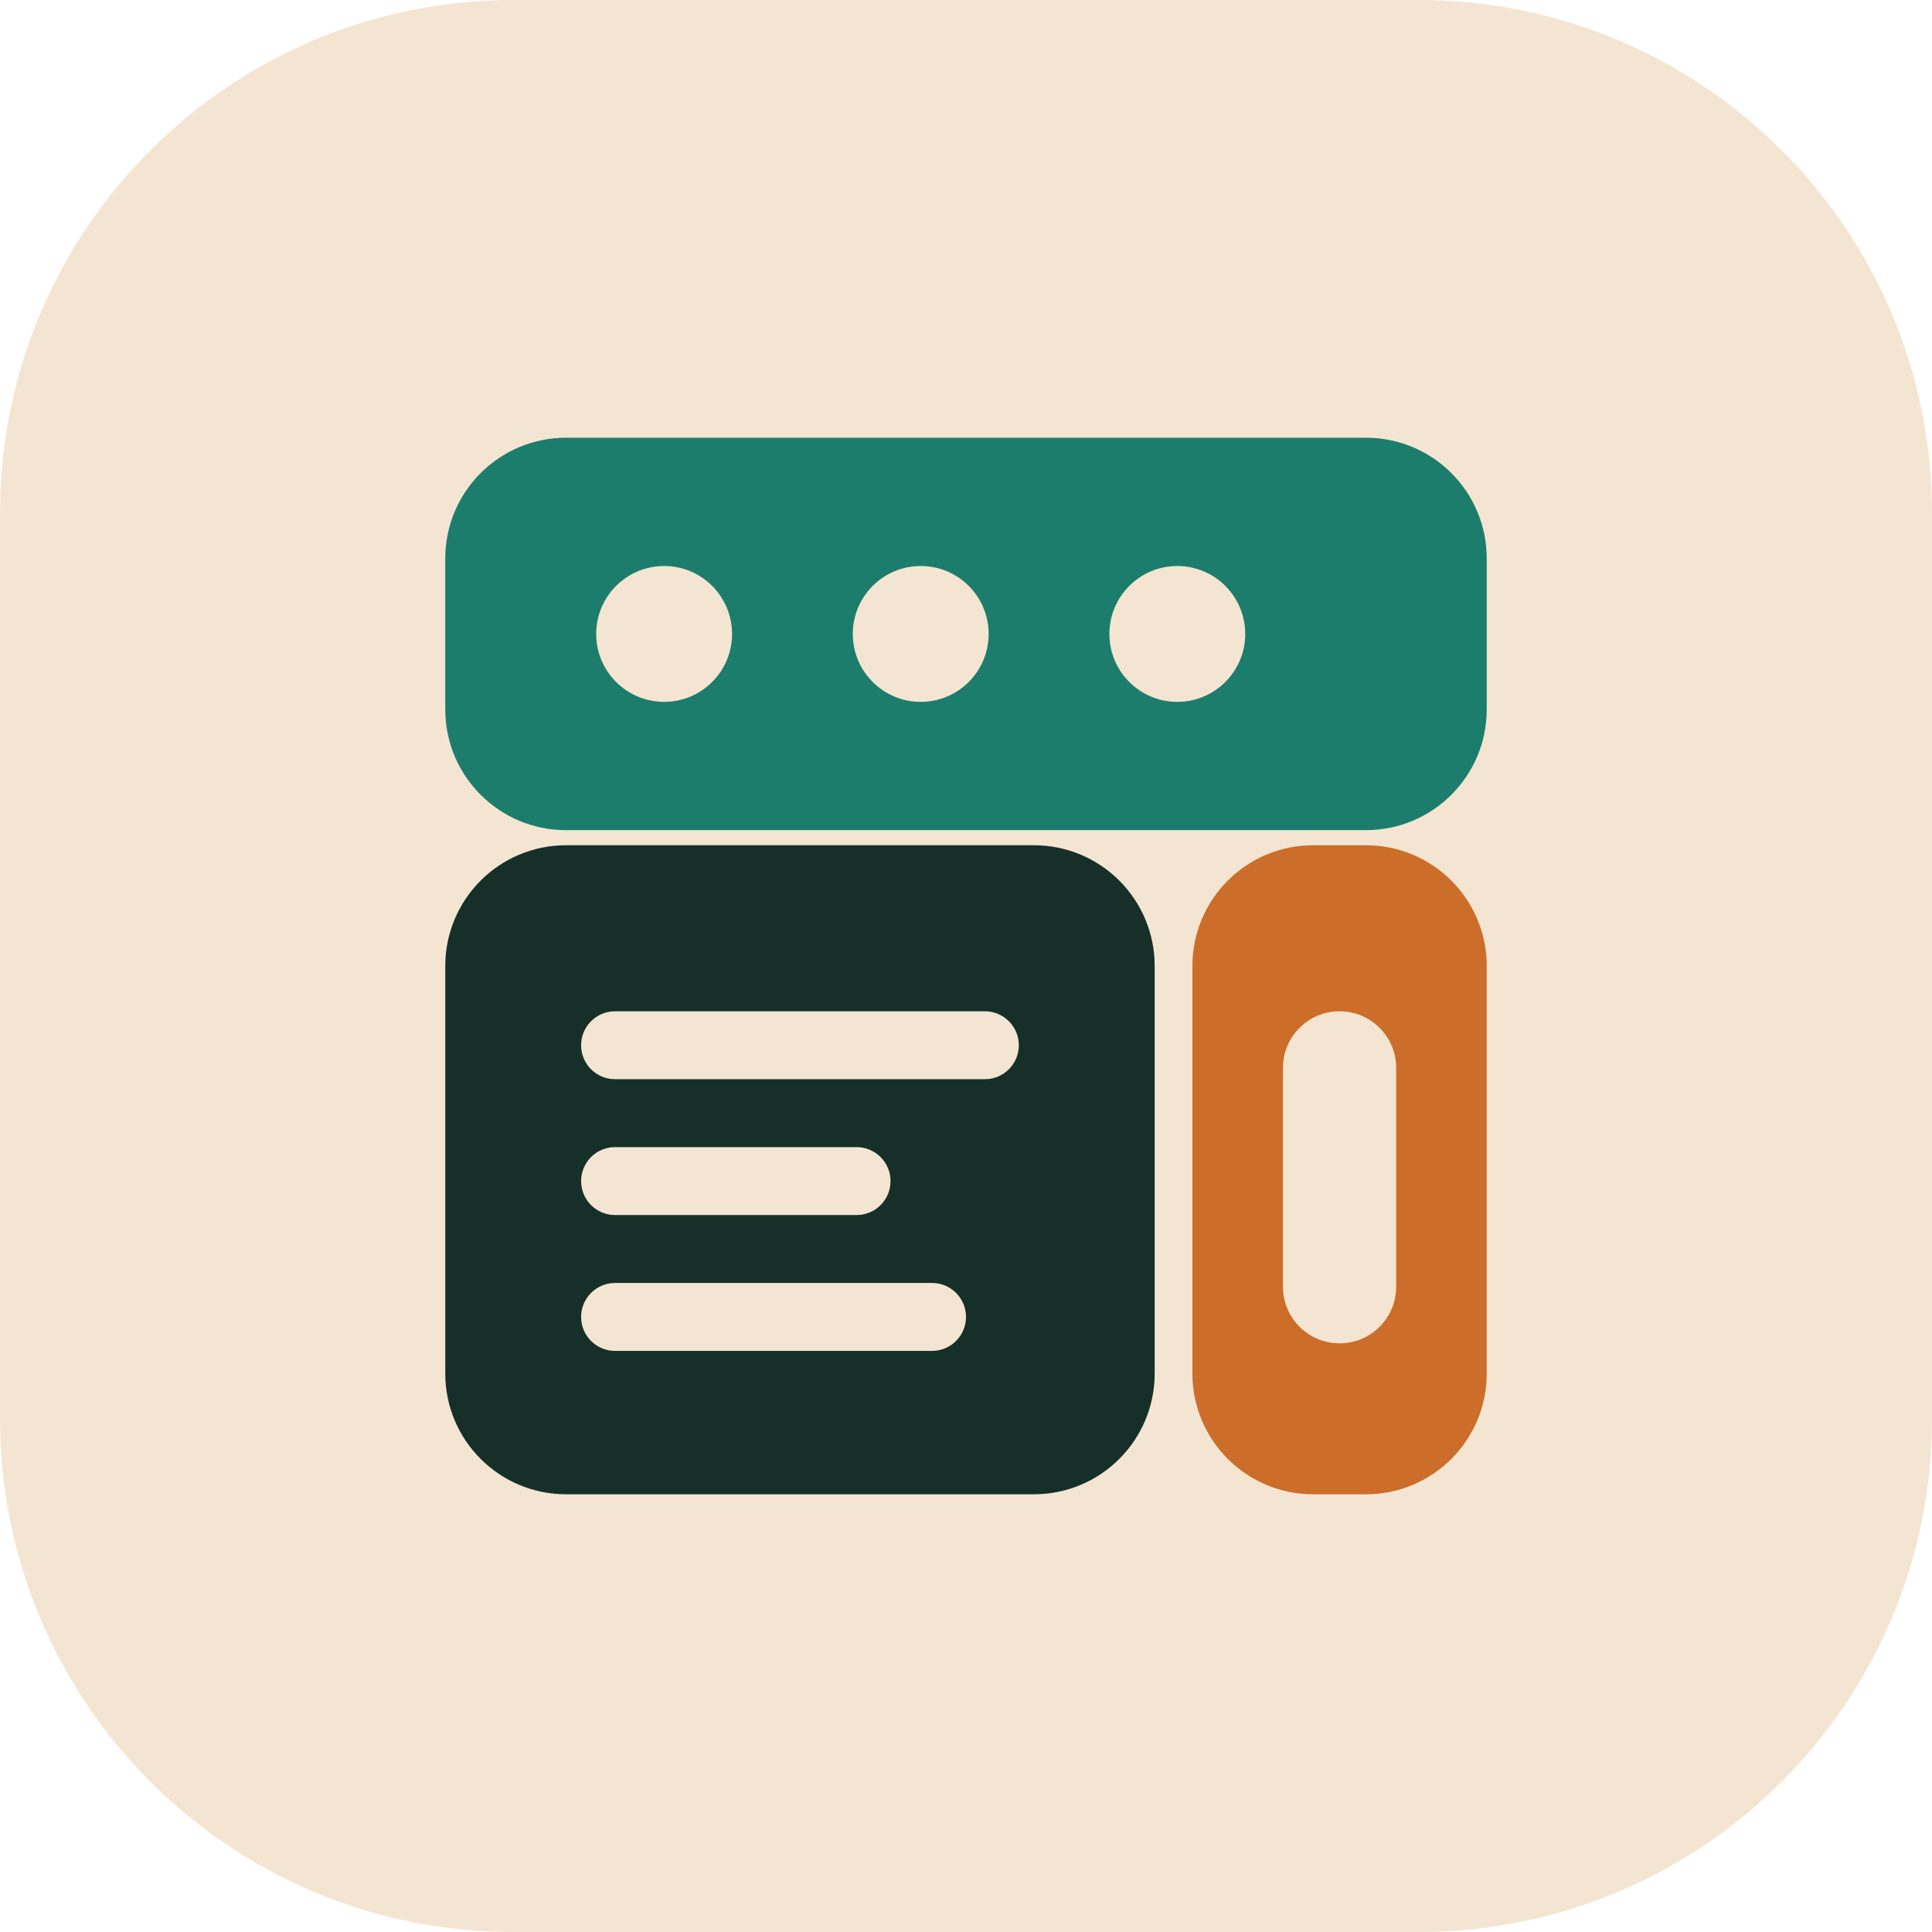
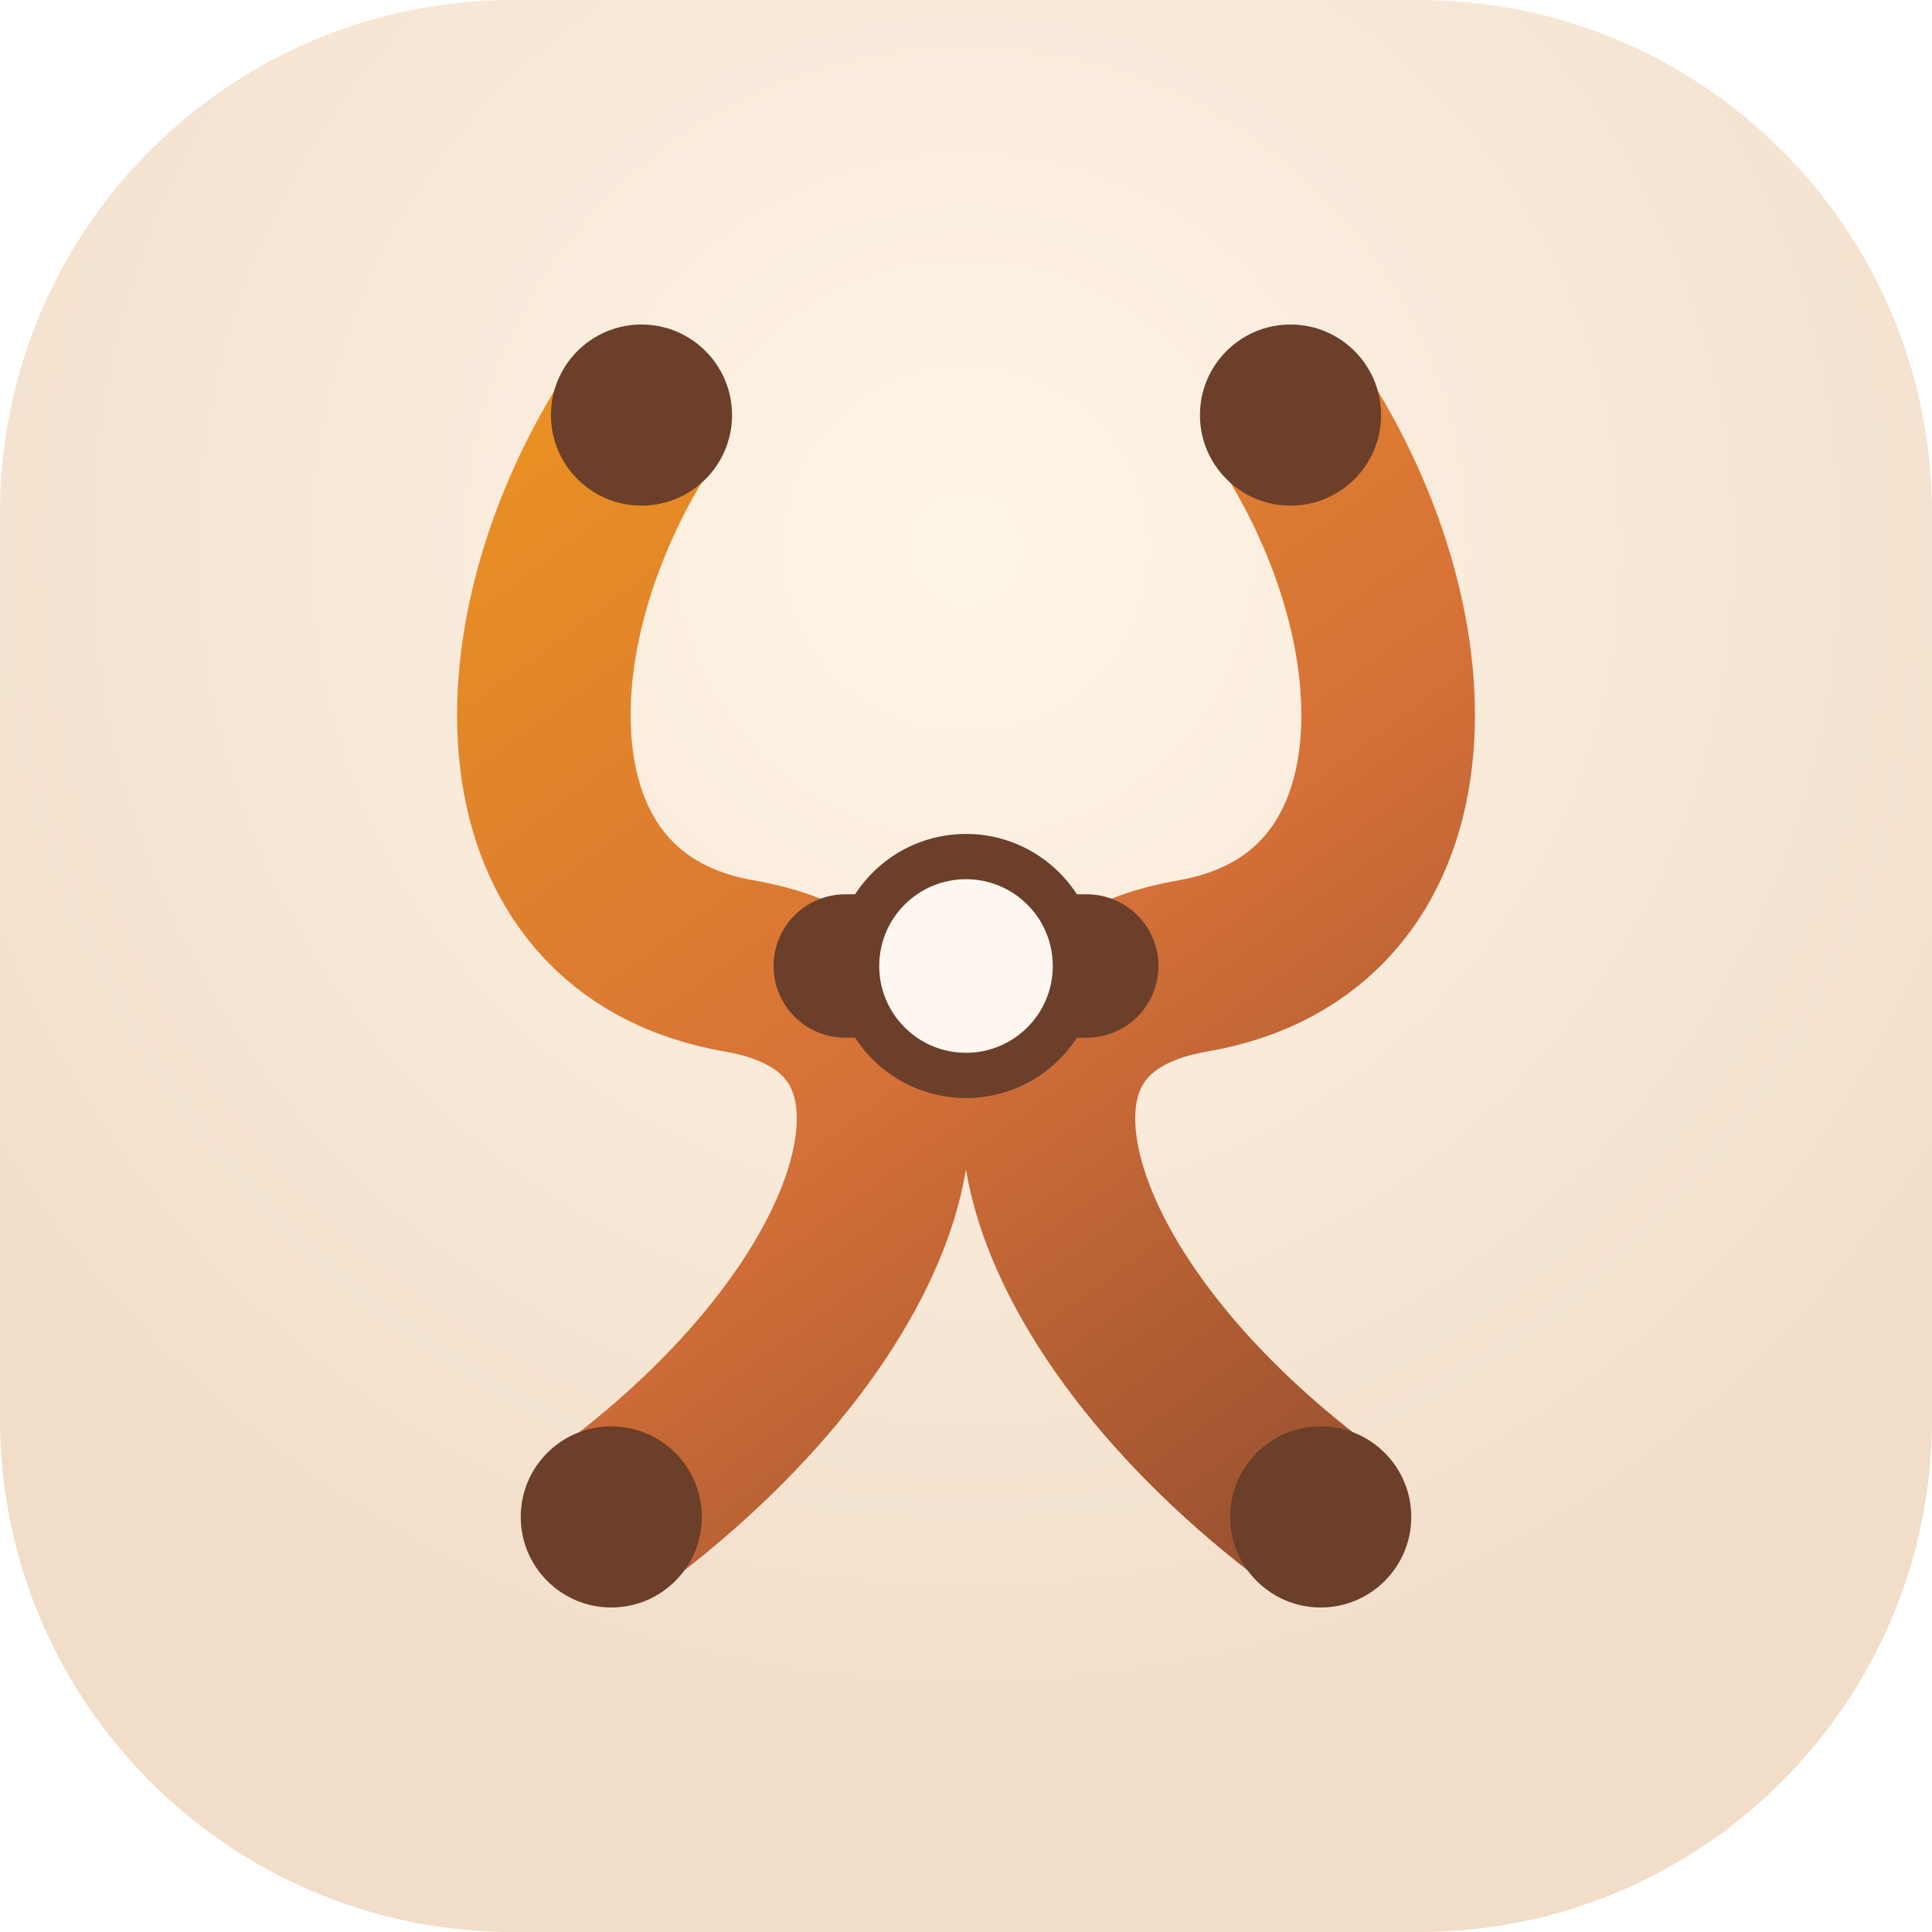
<svg xmlns="http://www.w3.org/2000/svg" width="512" height="512" viewBox="0 0 512 512" fill="none">
-   <rect width="512" height="512" rx="136" fill="#F4E5D2" />
-   <path d="M118 148C118 130.327 132.327 116 150 116H362C379.673 116 394 130.327 394 148V188C394 205.673 379.673 220 362 220H150C132.327 220 118 205.673 118 188V148Z" fill="#1D7D6D" />
-   <path d="M118 256C118 238.327 132.327 224 150 224H274C291.673 224 306 238.327 306 256V364C306 381.673 291.673 396 274 396H150C132.327 396 118 381.673 118 364V256Z" fill="#163029" />
-   <path d="M316 256C316 238.327 330.327 224 348 224H362C379.673 224 394 238.327 394 256V364C394 381.673 379.673 396 362 396H348C330.327 396 316 381.673 316 364V256Z" fill="#CC6D29" />
-   <circle cx="176" cy="168" r="18" fill="#F4E5D2" />
-   <circle cx="244" cy="168" r="18" fill="#F4E5D2" />
-   <circle cx="312" cy="168" r="18" fill="#F4E5D2" />
-   <rect x="154" y="268" width="116" height="18" rx="9" fill="#F4E5D2" />
-   <rect x="154" y="304" width="82" height="18" rx="9" fill="#F4E5D2" />
-   <rect x="154" y="340" width="102" height="18" rx="9" fill="#F4E5D2" />
-   <rect x="340" y="268" width="30" height="88" rx="15" fill="#F4E5D2" />
+   <defs>
+     <linearGradient id="appWarmStroke" x1="134" y1="90" x2="378" y2="422" gradientUnits="userSpaceOnUse">
+       <stop offset="0" stop-color="#EB9320" />
+       <stop offset="0.52" stop-color="#D67138" />
+       <stop offset="1" stop-color="#8E4B2F" />
+     </linearGradient>
+     <radialGradient id="appBackground" cx="0" cy="0" r="1" gradientUnits="userSpaceOnUse" gradientTransform="translate(256 146) rotate(90) scale(334)">
+       <stop offset="0" stop-color="#FFF5E8" />
+       <stop offset="1" stop-color="#F1DDC8" />
+     </radialGradient>
+   </defs>
+   <rect width="512" height="512" rx="136" fill="url(#appBackground)" />
+   <path d="M170 110C132 168 132 245 196 256C260 267 240 344 162 402" stroke="url(#appWarmStroke)" stroke-width="46" stroke-linecap="round" stroke-linejoin="round" />
+   <path d="M342 110C380 168 380 245 316 256C252 267 272 344 350 402" stroke="url(#appWarmStroke)" stroke-width="46" stroke-linecap="round" stroke-linejoin="round" />
+   <path d="M224 256H288" stroke="#6B3F2A" stroke-width="38" stroke-linecap="round" />
+   <circle cx="170" cy="110" r="24" fill="#6B3F2A" />
+   <circle cx="162" cy="402" r="24" fill="#6B3F2A" />
+   <circle cx="342" cy="110" r="24" fill="#6B3F2A" />
+   <circle cx="350" cy="402" r="24" fill="#6B3F2A" />
+   <circle cx="256" cy="256" r="29" fill="#FFF7EF" stroke="#6B3F2A" stroke-width="12" />
</svg>
